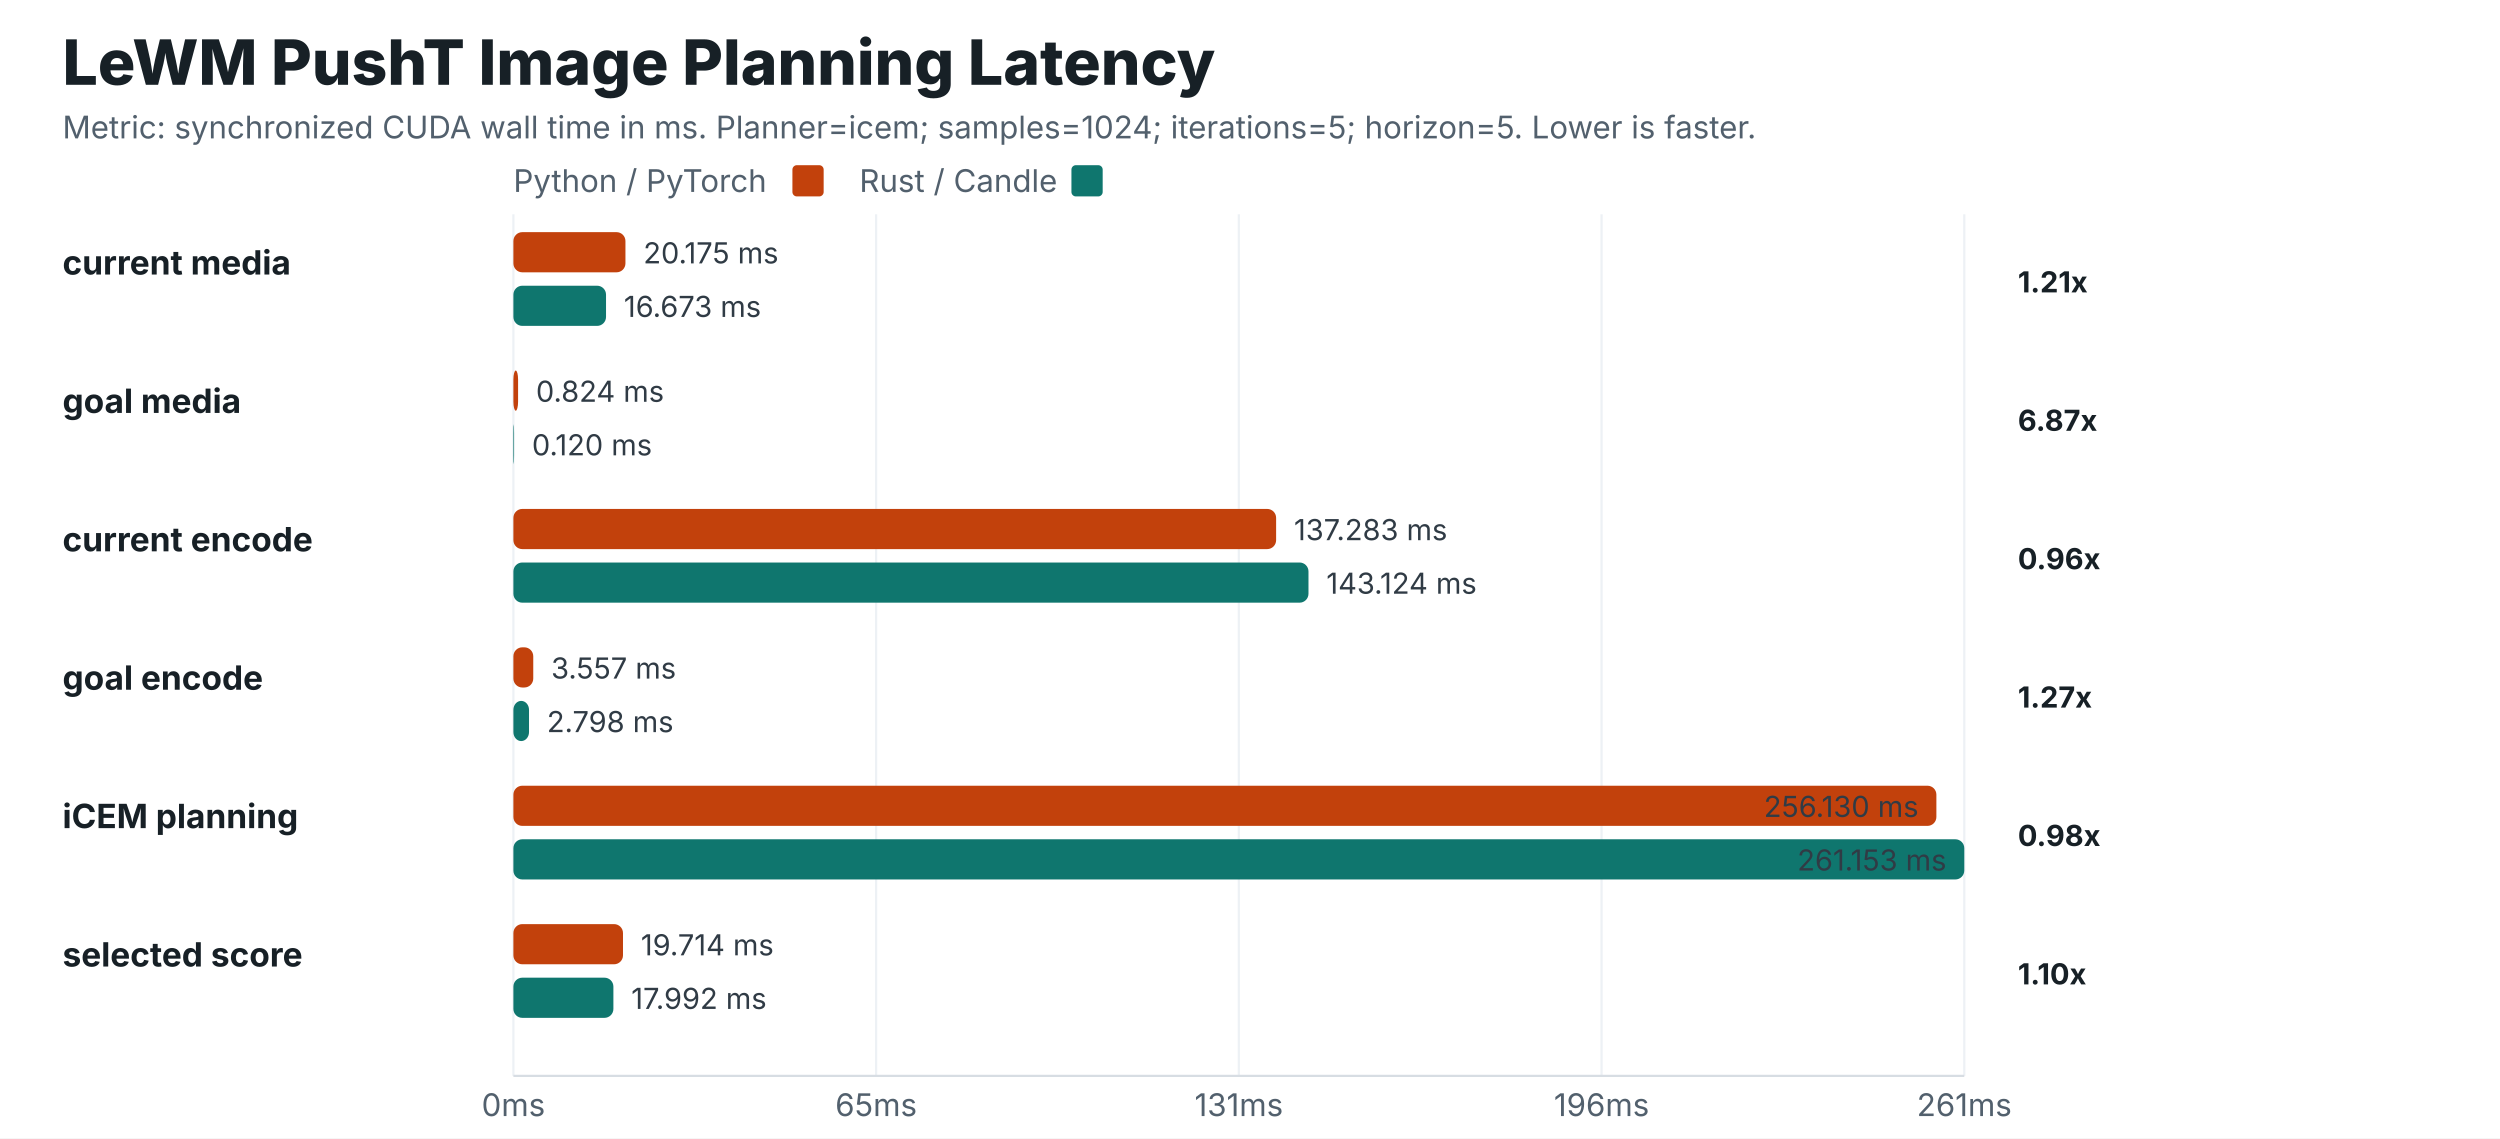
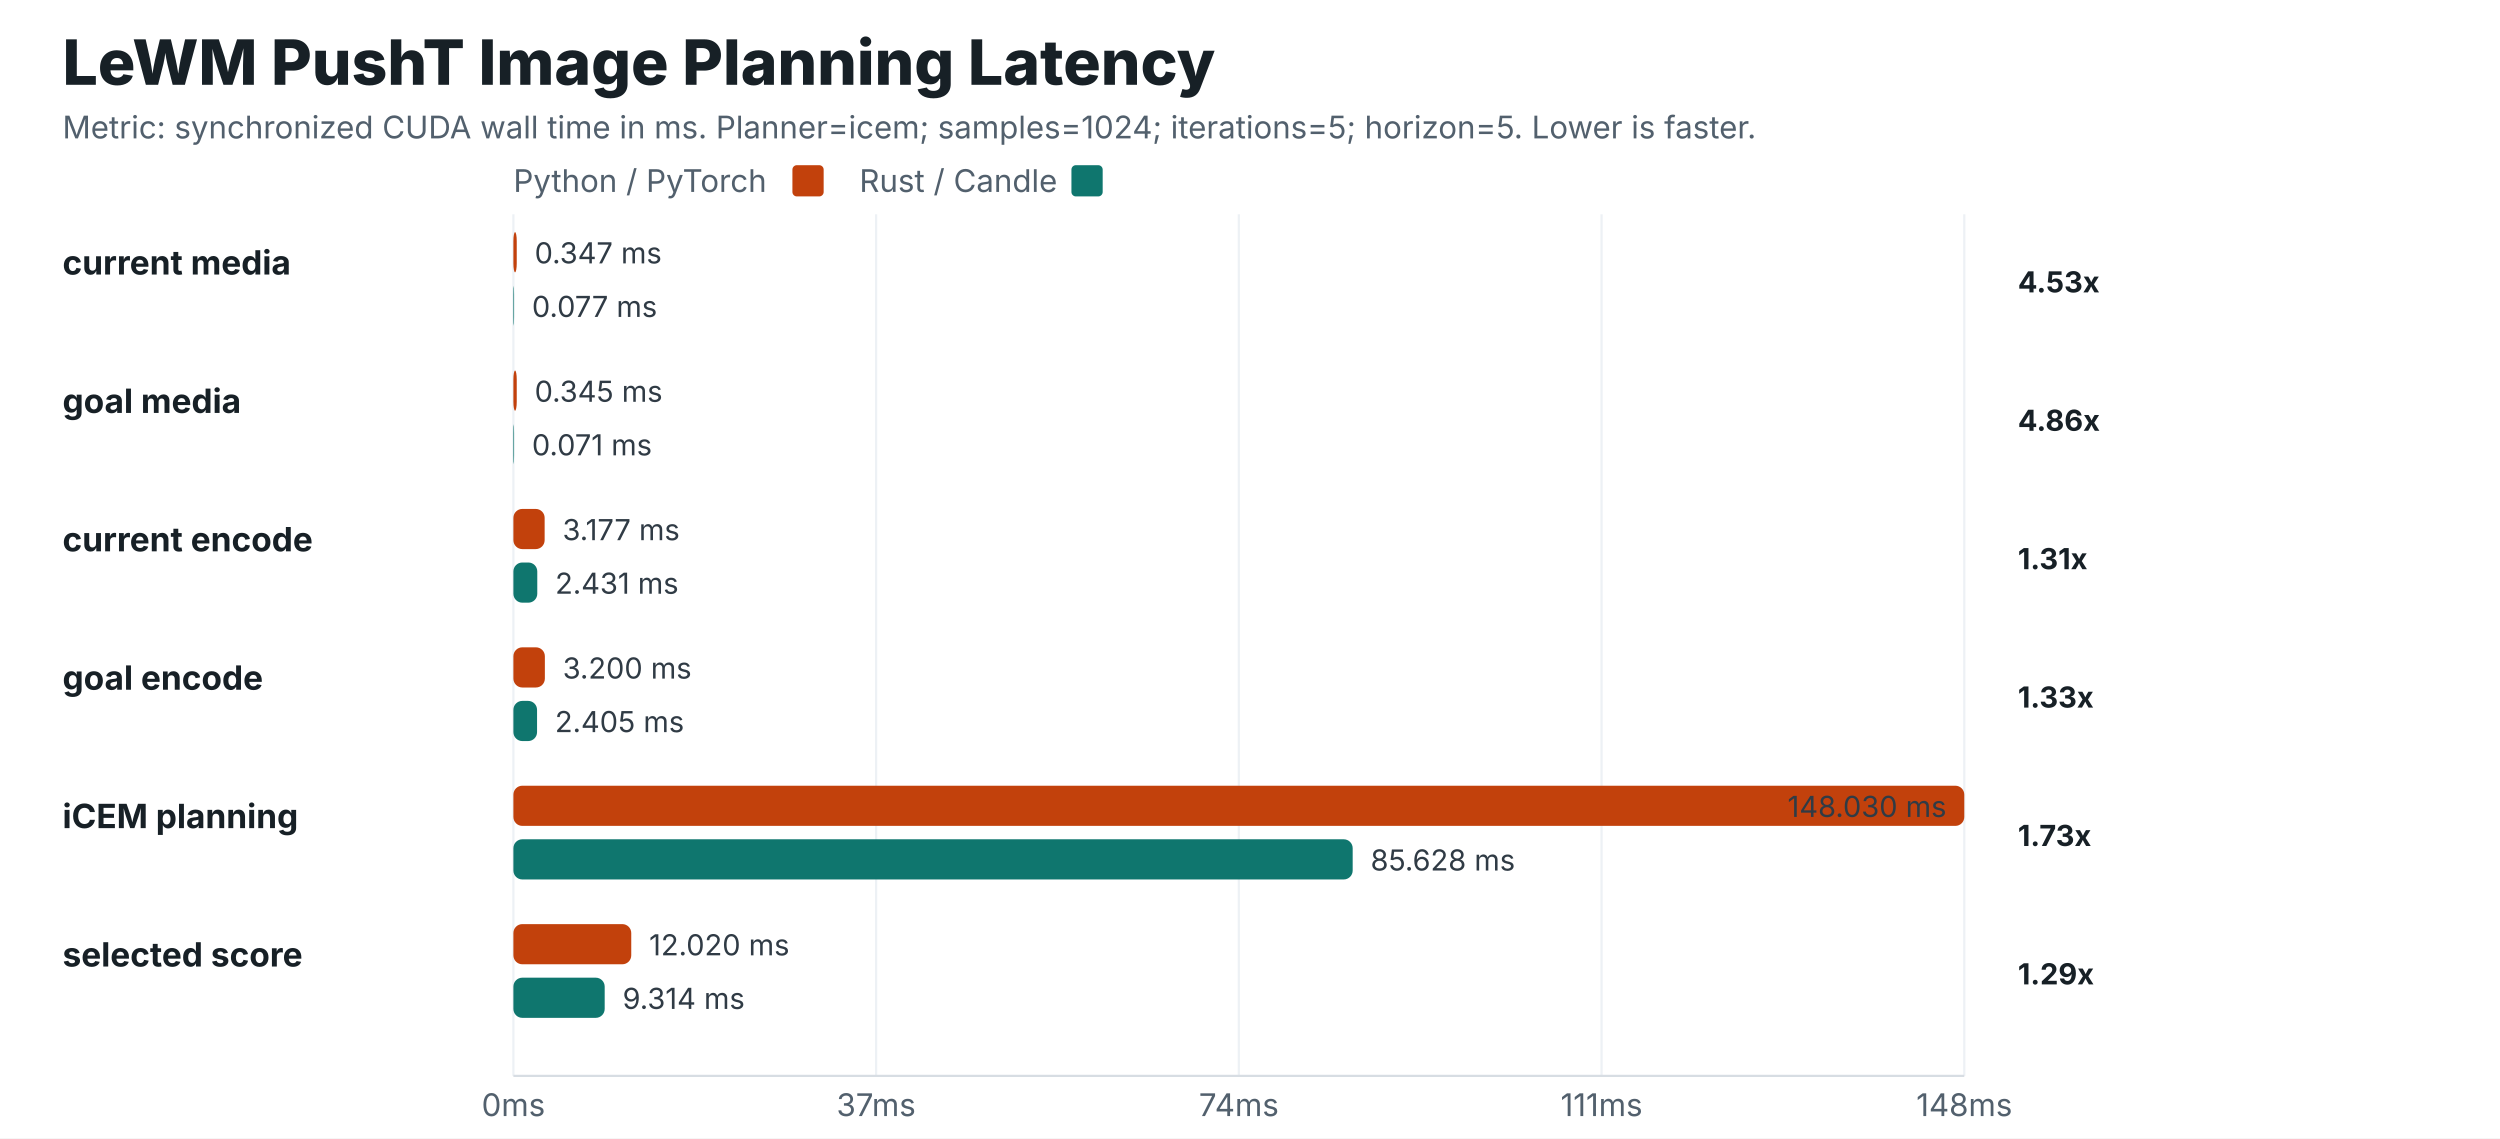
<svg xmlns="http://www.w3.org/2000/svg" width="1120" height="510" viewBox="0 0 1120 510" role="img">
  <style>
text{font-family:Inter,ui-sans-serif,system-ui,-apple-system,BlinkMacSystemFont,'Segoe UI',sans-serif;fill:#172026}
.title{font-size:28px;font-weight:760}.sub{font-size:14px;fill:#52606d}.label{font-size:15px;font-weight:650}
.value{font-size:13px;fill:#303b45}.axis{stroke:#d7dde3;stroke-width:1}.py{fill:#c2410c}.rs{fill:#0f766e}
.grid{stroke:#edf1f5;stroke-width:1}.speed{font-size:13px;font-weight:700;fill:#172026}
</style>
  <rect width="100%" height="100%" fill="#ffffff" />
  <text class="title" x="28" y="38">LeWM PushT Image Planning Latency</text>
  <text class="sub" x="28" y="62">Metric: synchronized CUDA wall time in ms. Planner=icem; samples=1024; iterations=5; horizon=5. Lower is faster.</text>
  <text class="sub" x="230" y="86">Python / PyTorch</text>
  <rect class="py" x="355" y="74" width="14" height="14" rx="2" />
  <text class="sub" x="385" y="86">Rust / Candle</text>
  <rect class="rs" x="480" y="74" width="14" height="14" rx="2" />
  <line class="grid" x1="230.0" y1="96" x2="230.0" y2="482" />
  <text class="sub" x="230.0" y="500" text-anchor="middle">0ms</text>
  <line class="grid" x1="392.5" y1="96" x2="392.5" y2="482" />
-   <text class="sub" x="392.5" y="500" text-anchor="middle">65ms</text>
+   <text class="sub" x="392.5" y="500" text-anchor="middle">37ms</text>
  <line class="grid" x1="555.0" y1="96" x2="555.0" y2="482" />
-   <text class="sub" x="555.0" y="500" text-anchor="middle">131ms</text>
+   <text class="sub" x="555.0" y="500" text-anchor="middle">74ms</text>
  <line class="grid" x1="717.5" y1="96" x2="717.5" y2="482" />
-   <text class="sub" x="717.5" y="500" text-anchor="middle">196ms</text>
+   <text class="sub" x="717.5" y="500" text-anchor="middle">111ms</text>
  <line class="grid" x1="880.0" y1="96" x2="880.0" y2="482" />
-   <text class="sub" x="880.0" y="500" text-anchor="middle">261ms</text>
+   <text class="sub" x="880.0" y="500" text-anchor="middle">148ms</text>
  <line class="axis" x1="230" y1="482" x2="880" y2="482" />
  <text class="label" x="28" y="123">current media</text>
-   <rect class="py" x="230" y="104" width="50.2" height="18" rx="4" />
-   <rect class="rs" x="230" y="128" width="41.5" height="18" rx="4" />
-   <text class="value" x="288.2" y="118" text-anchor="start">20.175 ms</text>
-   <text class="value" x="279.5" y="142" text-anchor="start">16.673 ms</text>
-   <text class="speed" x="904" y="131">1.21x</text>
+   <rect class="py" x="230" y="104" width="1.5" height="18" rx="4" />
+   <rect class="rs" x="230" y="128" width="0.3" height="18" rx="4" />
+   <text class="value" x="239.5" y="118" text-anchor="start">0.347 ms</text>
+   <text class="value" x="238.3" y="142" text-anchor="start">0.077 ms</text>
+   <text class="speed" x="904" y="131">4.53x</text>
  <text class="label" x="28" y="185">goal media</text>
-   <rect class="py" x="230" y="166" width="2.1" height="18" rx="4" />
+   <rect class="py" x="230" y="166" width="1.5" height="18" rx="4" />
  <rect class="rs" x="230" y="190" width="0.3" height="18" rx="4" />
-   <text class="value" x="240.1" y="180" text-anchor="start">0.824 ms</text>
-   <text class="value" x="238.3" y="204" text-anchor="start">0.120 ms</text>
-   <text class="speed" x="904" y="193">6.87x</text>
+   <text class="value" x="239.5" y="180" text-anchor="start">0.345 ms</text>
+   <text class="value" x="238.3" y="204" text-anchor="start">0.071 ms</text>
+   <text class="speed" x="904" y="193">4.86x</text>
  <text class="label" x="28" y="247">current encode</text>
-   <rect class="py" x="230" y="228" width="341.7" height="18" rx="4" />
-   <rect class="rs" x="230" y="252" width="356.2" height="18" rx="4" />
-   <text class="value" x="579.7" y="242" text-anchor="start">137.283 ms</text>
-   <text class="value" x="594.2" y="266" text-anchor="start">143.124 ms</text>
-   <text class="speed" x="904" y="255">0.96x</text>
+   <rect class="py" x="230" y="228" width="14.0" height="18" rx="4" />
+   <rect class="rs" x="230" y="252" width="10.7" height="18" rx="4" />
+   <text class="value" x="252.0" y="242" text-anchor="start">3.177 ms</text>
+   <text class="value" x="248.7" y="266" text-anchor="start">2.431 ms</text>
+   <text class="speed" x="904" y="255">1.31x</text>
  <text class="label" x="28" y="309">goal encode</text>
-   <rect class="py" x="230" y="290" width="8.9" height="18" rx="4" />
-   <rect class="rs" x="230" y="314" width="7.0" height="18" rx="4" />
-   <text class="value" x="246.9" y="304" text-anchor="start">3.557 ms</text>
-   <text class="value" x="245.0" y="328" text-anchor="start">2.798 ms</text>
-   <text class="speed" x="904" y="317">1.27x</text>
+   <rect class="py" x="230" y="290" width="14.1" height="18" rx="4" />
+   <rect class="rs" x="230" y="314" width="10.6" height="18" rx="4" />
+   <text class="value" x="252.1" y="304" text-anchor="start">3.200 ms</text>
+   <text class="value" x="248.6" y="328" text-anchor="start">2.405 ms</text>
+   <text class="speed" x="904" y="317">1.33x</text>
  <text class="label" x="28" y="371">iCEM planning</text>
-   <rect class="py" x="230" y="352" width="637.5" height="18" rx="4" />
-   <rect class="rs" x="230" y="376" width="650.0" height="18" rx="4" />
-   <text class="value" x="859.5" y="366" text-anchor="end">256.130 ms</text>
-   <text class="value" x="872.0" y="390" text-anchor="end">261.153 ms</text>
-   <text class="speed" x="904" y="379">0.98x</text>
+   <rect class="py" x="230" y="352" width="650.0" height="18" rx="4" />
+   <rect class="rs" x="230" y="376" width="376.0" height="18" rx="4" />
+   <text class="value" x="872.0" y="366" text-anchor="end">148.030 ms</text>
+   <text class="value" x="614.0" y="390" text-anchor="start">85.628 ms</text>
+   <text class="speed" x="904" y="379">1.73x</text>
  <text class="label" x="28" y="433">selected score</text>
-   <rect class="py" x="230" y="414" width="49.1" height="18" rx="4" />
-   <rect class="rs" x="230" y="438" width="44.8" height="18" rx="4" />
-   <text class="value" x="287.1" y="428" text-anchor="start">19.714 ms</text>
-   <text class="value" x="282.8" y="452" text-anchor="start">17.992 ms</text>
-   <text class="speed" x="904" y="441">1.10x</text>
+   <rect class="py" x="230" y="414" width="52.8" height="18" rx="4" />
+   <rect class="rs" x="230" y="438" width="40.9" height="18" rx="4" />
+   <text class="value" x="290.8" y="428" text-anchor="start">12.020 ms</text>
+   <text class="value" x="278.9" y="452" text-anchor="start">9.314 ms</text>
+   <text class="speed" x="904" y="441">1.29x</text>
</svg>
